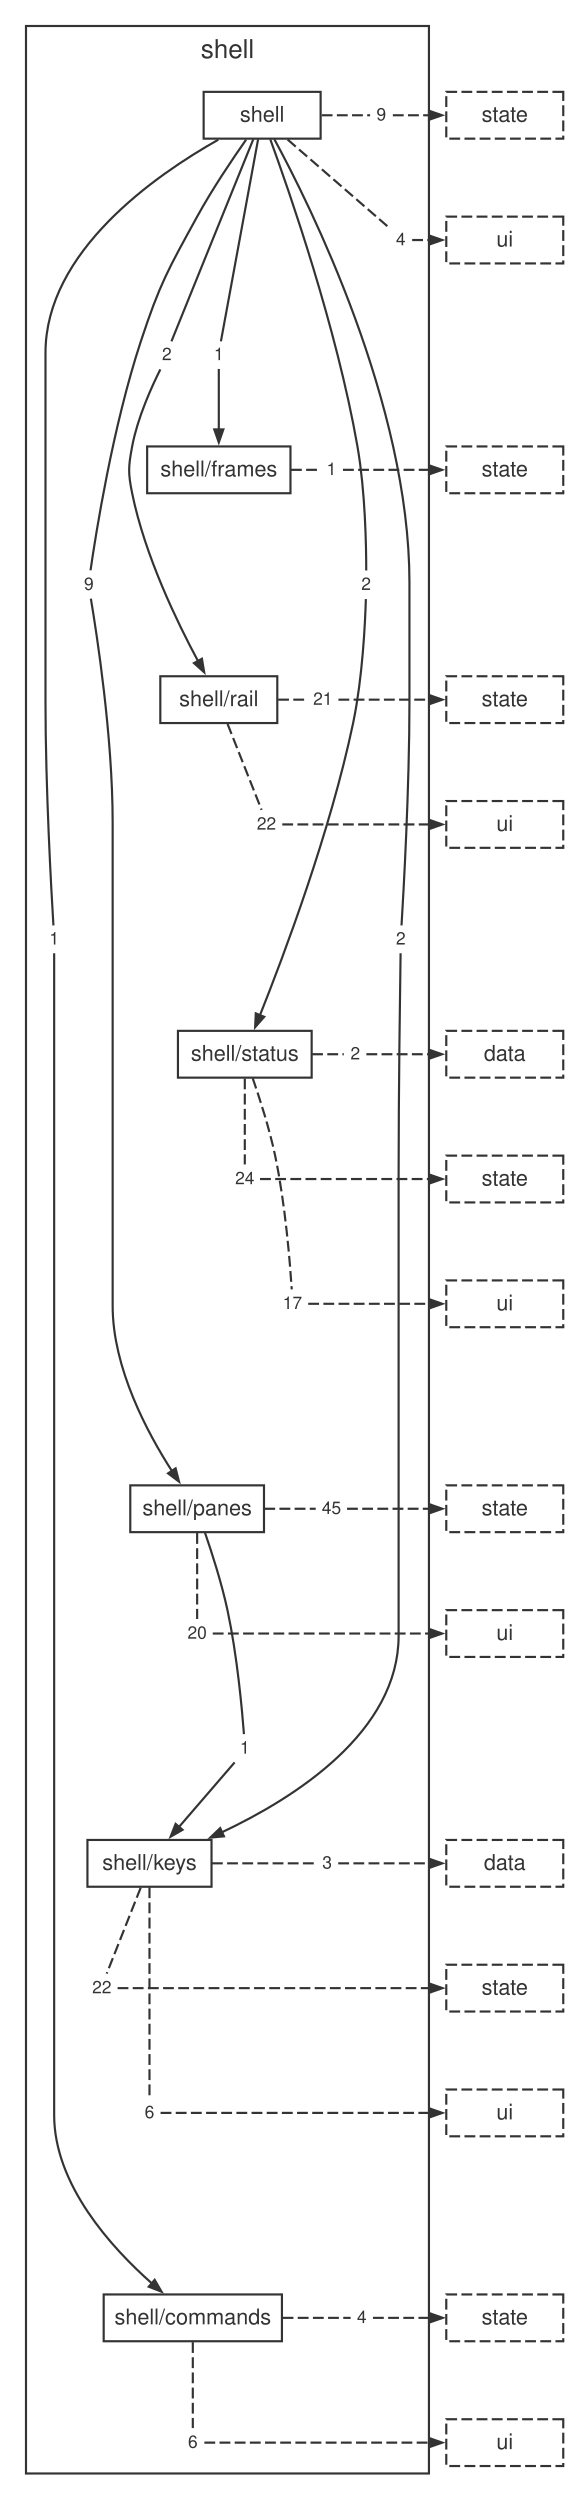
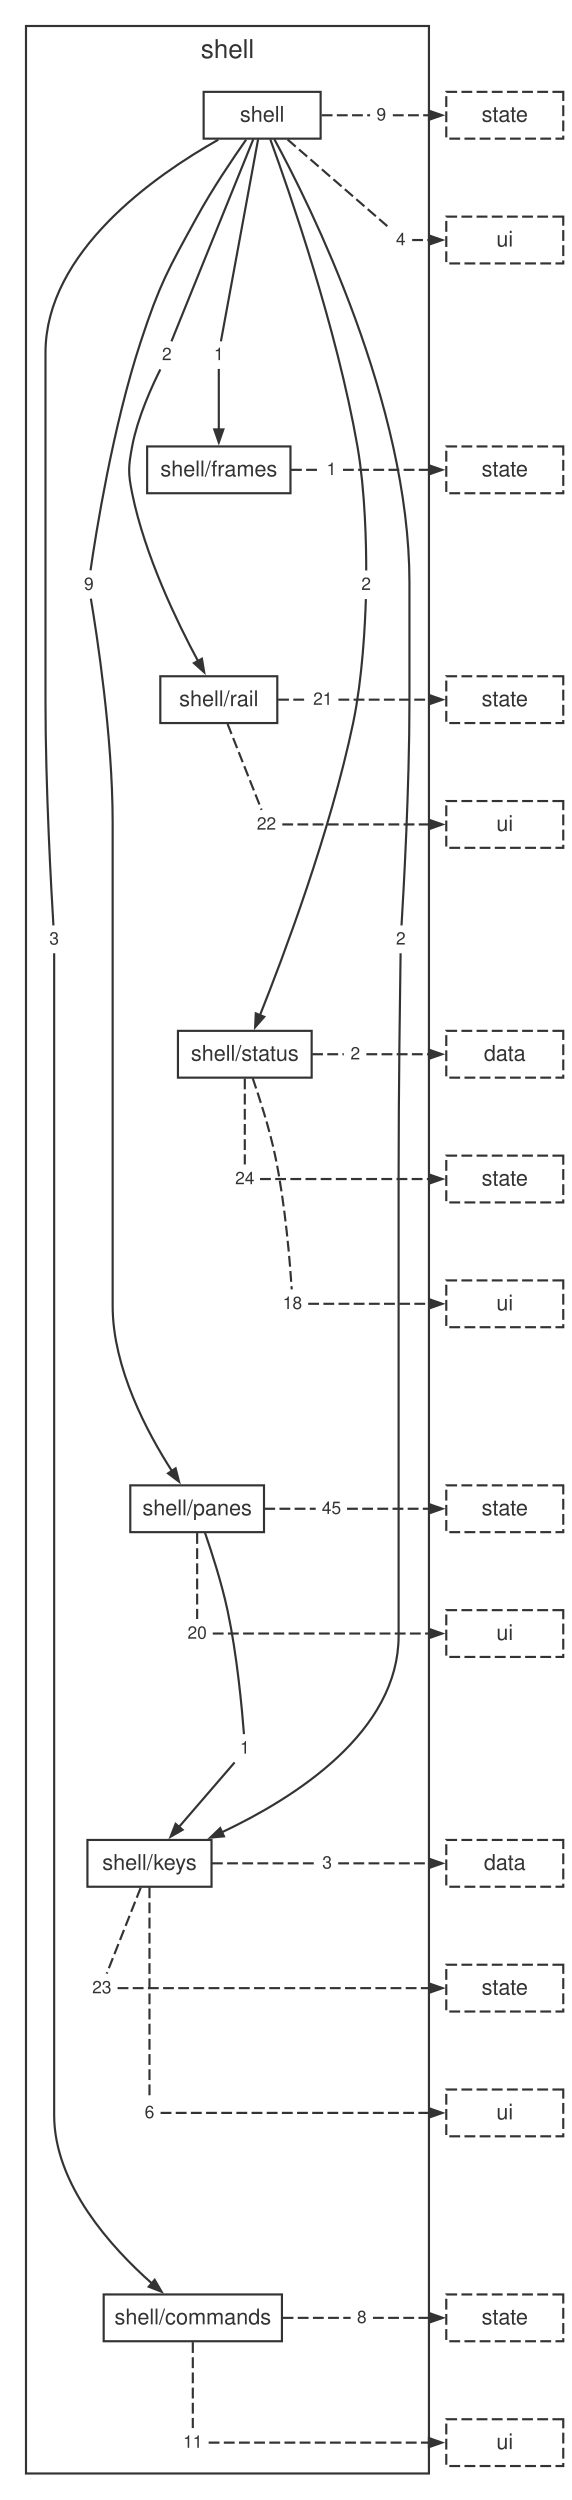
<svg xmlns="http://www.w3.org/2000/svg" width="264pt" height="1154pt" viewBox="0.00 0.00 264.00 1154.00">
  <style>svg { color: #333333; } @media (prefers-color-scheme: dark) { svg { color: #cccccc; background: #1e1e1e; } }</style>
  <g id="graph0" class="graph" transform="scale(1 1) rotate(0) translate(4 1149.76)">
    <g id="clust1" class="cluster">
      <polygon fill="none" stroke="currentColor" points="8,-8 8,-1137.76 194,-1137.76 194,-8 8,-8" />
      <text fill="currentColor" xml:space="preserve" text-anchor="middle" x="101" y="-1122.96" font-family="Helvetica,Arial,sans-serif" font-size="12.00">shell</text>
    </g>
    <g id="node1" class="node">
      <polygon fill="none" stroke="currentColor" points="144,-1107.36 90,-1107.36 90,-1085.76 144,-1085.76 144,-1107.36" />
      <text fill="currentColor" xml:space="preserve" text-anchor="middle" x="117" y="-1093.56" font-family="Helvetica,Arial,sans-serif" font-size="10.00">shell</text>
    </g>
    <g id="node2" class="node">
      <polygon fill="none" stroke="currentColor" points="130.08,-943.68 63.92,-943.68 63.92,-922.08 130.08,-922.08 130.08,-943.68" />
      <text fill="currentColor" xml:space="preserve" text-anchor="middle" x="97" y="-929.88" font-family="Helvetica,Arial,sans-serif" font-size="10.00">shell/frames</text>
    </g>
    <g id="node8" class="node">
      <polygon fill="none" stroke="none" points="25.88,-722.4 16.12,-722.4 16.12,-709.92 25.88,-709.92 25.88,-722.4" />
-       <text fill="currentColor" xml:space="preserve" text-anchor="middle" x="21" y="-713.76" font-family="Helvetica,Arial,sans-serif" font-size="8.00">1</text>
+       <text fill="currentColor" xml:space="preserve" text-anchor="middle" x="21" y="-713.76" font-family="Helvetica,Arial,sans-serif" font-size="8.00">3</text>
    </g>
    <g id="edge7" class="edge">
      <path fill="none" stroke="currentColor" d="M96.76,-1085.27C67.54,-1068.8 17,-1033.58 17,-986.92 17,-986.92 17,-986.92 17,-825.8 17,-786.16 19.69,-738.45 20.66,-722.58" />
    </g>
    <g id="node9" class="node">
      <polygon fill="none" stroke="none" points="101.88,-992.16 92.12,-992.16 92.12,-979.68 101.88,-979.68 101.88,-992.16" />
      <text fill="currentColor" xml:space="preserve" text-anchor="middle" x="97" y="-983.52" font-family="Helvetica,Arial,sans-serif" font-size="8.00">1</text>
    </g>
    <g id="edge9" class="edge">
      <path fill="none" stroke="currentColor" d="M115.15,-1085.53C111.02,-1063.05 101.11,-1009.25 97.97,-992.2" />
    </g>
    <g id="node10" class="node">
      <polygon fill="none" stroke="none" points="185.88,-722.4 176.12,-722.4 176.12,-709.92 185.88,-709.92 185.88,-722.4" />
      <text fill="currentColor" xml:space="preserve" text-anchor="middle" x="181" y="-713.76" font-family="Helvetica,Arial,sans-serif" font-size="8.00">2</text>
    </g>
    <g id="edge11" class="edge">
      <path fill="none" stroke="currentColor" d="M122.56,-1085.64C138.81,-1055.71 185,-963.35 185,-880.84 185,-880.84 185,-880.84 185,-825.8 185,-786.16 182.31,-738.45 181.34,-722.58" />
    </g>
    <g id="node11" class="node">
      <polygon fill="none" stroke="none" points="41.88,-886.08 32.12,-886.08 32.12,-873.6 41.88,-873.6 41.88,-886.08" />
      <text fill="currentColor" xml:space="preserve" text-anchor="middle" x="37" y="-877.44" font-family="Helvetica,Arial,sans-serif" font-size="8.00">9</text>
    </g>
    <g id="edge13" class="edge">
      <path fill="none" stroke="currentColor" d="M109.61,-1085.3C103.22,-1076.2 93.95,-1062.43 87,-1049.76 73.49,-1025.14 69.79,-1018.84 61,-992.16 48.01,-952.73 40.18,-903.08 37.79,-886.51" />
    </g>
    <g id="node12" class="node">
      <polygon fill="none" stroke="none" points="77.88,-992.16 68.12,-992.16 68.12,-979.68 77.88,-979.68 77.88,-992.16" />
      <text fill="currentColor" xml:space="preserve" text-anchor="middle" x="73" y="-983.52" font-family="Helvetica,Arial,sans-serif" font-size="8.00">2</text>
    </g>
    <g id="edge15" class="edge">
      <path fill="none" stroke="currentColor" d="M112.94,-1085.53C103.83,-1063.05 82.04,-1009.25 75.14,-992.2" />
    </g>
    <g id="node13" class="node">
      <polygon fill="none" stroke="none" points="169.88,-886.08 160.12,-886.08 160.12,-873.6 169.88,-873.6 169.88,-886.08" />
      <text fill="currentColor" xml:space="preserve" text-anchor="middle" x="165" y="-877.44" font-family="Helvetica,Arial,sans-serif" font-size="8.00">2</text>
    </g>
    <g id="edge17" class="edge">
      <path fill="none" stroke="currentColor" d="M120.77,-1085.43C129.58,-1061.29 151.47,-998.31 161,-943.68 164.65,-922.79 165.06,-897.47 165.05,-886.44" />
    </g>
    <g id="node14" class="node">
      <polygon fill="none" stroke="none" points="176.88,-1102.8 167.12,-1102.8 167.12,-1090.32 176.88,-1090.32 176.88,-1102.8" />
      <text fill="currentColor" xml:space="preserve" text-anchor="middle" x="172" y="-1094.16" font-family="Helvetica,Arial,sans-serif" font-size="8.00">9</text>
    </g>
    <g id="edge19" class="edge">
      <path fill="none" stroke="currentColor" stroke-dasharray="5,2" d="M144.5,-1096.56C151.95,-1096.56 159.4,-1096.56 166.84,-1096.56" />
    </g>
    <g id="node15" class="node">
      <polygon fill="none" stroke="none" points="185.88,-1045.2 176.12,-1045.2 176.12,-1032.72 185.88,-1032.72 185.88,-1045.2" />
      <text fill="currentColor" xml:space="preserve" text-anchor="middle" x="181" y="-1036.56" font-family="Helvetica,Arial,sans-serif" font-size="8.00">4</text>
    </g>
    <g id="edge21" class="edge">
      <path fill="none" stroke="currentColor" stroke-dasharray="5,2" d="M128.74,-1085.36C142.74,-1073.2 165.53,-1053.4 175.75,-1044.52" />
    </g>
    <g id="node3" class="node">
      <polygon fill="none" stroke="currentColor" points="124,-837.6 70,-837.6 70,-816 124,-816 124,-837.6" />
      <text fill="currentColor" xml:space="preserve" text-anchor="middle" x="97" y="-823.8" font-family="Helvetica,Arial,sans-serif" font-size="10.00">shell/rail</text>
    </g>
    <g id="node16" class="node">
      <polygon fill="none" stroke="none" points="153.88,-939.12 144.12,-939.12 144.12,-926.64 153.88,-926.64 153.88,-939.12" />
      <text fill="currentColor" xml:space="preserve" text-anchor="middle" x="149" y="-930.48" font-family="Helvetica,Arial,sans-serif" font-size="8.00">1</text>
    </g>
    <g id="edge23" class="edge">
      <path fill="none" stroke="currentColor" stroke-dasharray="5,2" d="M130.31,-932.88C134.79,-932.88 139.27,-932.88 143.74,-932.88" />
    </g>
    <g id="node4" class="node">
      <polygon fill="none" stroke="currentColor" points="139.86,-673.92 78.14,-673.92 78.14,-652.32 139.86,-652.32 139.86,-673.92" />
      <text fill="currentColor" xml:space="preserve" text-anchor="middle" x="109" y="-660.12" font-family="Helvetica,Arial,sans-serif" font-size="10.00">shell/status</text>
    </g>
    <g id="node17" class="node">
      <polygon fill="none" stroke="none" points="151.88,-833.04 138.12,-833.04 138.12,-820.56 151.88,-820.56 151.88,-833.04" />
      <text fill="currentColor" xml:space="preserve" text-anchor="middle" x="145" y="-824.4" font-family="Helvetica,Arial,sans-serif" font-size="8.00">21</text>
    </g>
    <g id="edge25" class="edge">
      <path fill="none" stroke="currentColor" stroke-dasharray="5,2" d="M124.38,-826.8C128.89,-826.8 133.4,-826.8 137.91,-826.8" />
    </g>
    <g id="node18" class="node">
      <polygon fill="none" stroke="none" points="125.88,-775.44 112.12,-775.44 112.12,-762.96 125.88,-762.96 125.88,-775.44" />
      <text fill="currentColor" xml:space="preserve" text-anchor="middle" x="119" y="-766.8" font-family="Helvetica,Arial,sans-serif" font-size="8.00">22</text>
    </g>
    <g id="edge27" class="edge">
      <path fill="none" stroke="currentColor" stroke-dasharray="5,2" d="M101.04,-815.6C105.65,-803.94 113.04,-785.26 116.74,-775.91" />
    </g>
    <g id="node5" class="node">
      <polygon fill="none" stroke="currentColor" points="117.86,-464.12 56.14,-464.12 56.14,-442.52 117.86,-442.52 117.86,-464.12" />
      <text fill="currentColor" xml:space="preserve" text-anchor="middle" x="87" y="-450.32" font-family="Helvetica,Arial,sans-serif" font-size="10.00">shell/panes</text>
    </g>
    <g id="node19" class="node">
      <polygon fill="none" stroke="none" points="164.88,-669.36 155.12,-669.36 155.12,-656.88 164.88,-656.88 164.88,-669.36" />
      <text fill="currentColor" xml:space="preserve" text-anchor="middle" x="160" y="-660.72" font-family="Helvetica,Arial,sans-serif" font-size="8.00">2</text>
    </g>
    <g id="edge29" class="edge">
      <path fill="none" stroke="currentColor" stroke-dasharray="5,2" d="M140.08,-663.12C144.95,-663.12 149.83,-663.12 154.71,-663.12" />
    </g>
    <g id="node20" class="node">
      <polygon fill="none" stroke="none" points="115.88,-611.76 102.12,-611.76 102.12,-599.28 115.88,-599.28 115.88,-611.76" />
      <text fill="currentColor" xml:space="preserve" text-anchor="middle" x="109" y="-603.12" font-family="Helvetica,Arial,sans-serif" font-size="8.00">24</text>
    </g>
    <g id="edge31" class="edge">
      <path fill="none" stroke="currentColor" stroke-dasharray="5,2" d="M109,-651.92C109,-640.26 109,-621.58 109,-612.23" />
    </g>
    <g id="node21" class="node">
      <polygon fill="none" stroke="none" points="137.88,-554.16 124.12,-554.16 124.12,-541.68 137.88,-541.68 137.88,-554.16" />
-       <text fill="currentColor" xml:space="preserve" text-anchor="middle" x="131" y="-545.52" font-family="Helvetica,Arial,sans-serif" font-size="8.00">17</text>
+       <text fill="currentColor" xml:space="preserve" text-anchor="middle" x="131" y="-545.52" font-family="Helvetica,Arial,sans-serif" font-size="8.00">18</text>
    </g>
    <g id="edge33" class="edge">
      <path fill="none" stroke="currentColor" stroke-dasharray="5,2" d="M112.64,-652.07C115.83,-642.88 120.36,-628.85 123,-616.32 127.76,-593.72 129.92,-566.22 130.67,-554.57" />
    </g>
    <g id="node6" class="node">
      <polygon fill="none" stroke="currentColor" points="93.64,-300.44 36.36,-300.44 36.36,-278.84 93.64,-278.84 93.64,-300.44" />
      <text fill="currentColor" xml:space="preserve" text-anchor="middle" x="65" y="-286.64" font-family="Helvetica,Arial,sans-serif" font-size="10.00">shell/keys</text>
    </g>
    <g id="node22" class="node">
      <polygon fill="none" stroke="none" points="113.88,-348.92 104.12,-348.92 104.12,-336.44 113.88,-336.44 113.88,-348.92" />
      <text fill="currentColor" xml:space="preserve" text-anchor="middle" x="109" y="-340.28" font-family="Helvetica,Arial,sans-serif" font-size="8.00">1</text>
    </g>
    <g id="edge35" class="edge">
      <path fill="none" stroke="currentColor" d="M90.62,-442.26C93.79,-433.07 98.31,-419.04 101,-406.52 105.48,-385.66 107.77,-360.33 108.61,-349.28" />
    </g>
    <g id="node23" class="node">
      <polygon fill="none" stroke="none" points="155.88,-459.56 142.12,-459.56 142.12,-447.08 155.88,-447.08 155.88,-459.56" />
      <text fill="currentColor" xml:space="preserve" text-anchor="middle" x="149" y="-450.92" font-family="Helvetica,Arial,sans-serif" font-size="8.00">45</text>
    </g>
    <g id="edge37" class="edge">
      <path fill="none" stroke="currentColor" stroke-dasharray="5,2" d="M118,-453.32C125.91,-453.32 133.82,-453.32 141.73,-453.32" />
    </g>
    <g id="node24" class="node">
      <polygon fill="none" stroke="none" points="93.88,-401.96 80.12,-401.96 80.12,-389.48 93.88,-389.48 93.88,-401.96" />
      <text fill="currentColor" xml:space="preserve" text-anchor="middle" x="87" y="-393.32" font-family="Helvetica,Arial,sans-serif" font-size="8.00">20</text>
    </g>
    <g id="edge39" class="edge">
      <path fill="none" stroke="currentColor" stroke-dasharray="5,2" d="M87,-442.12C87,-430.46 87,-411.78 87,-402.43" />
    </g>
    <g id="node7" class="node">
      <polygon fill="none" stroke="currentColor" points="126.14,-90.64 43.86,-90.64 43.86,-69.04 126.14,-69.04 126.14,-90.64" />
      <text fill="currentColor" xml:space="preserve" text-anchor="middle" x="85" y="-76.84" font-family="Helvetica,Arial,sans-serif" font-size="10.00">shell/commands</text>
    </g>
    <g id="node25" class="node">
      <polygon fill="none" stroke="none" points="151.88,-295.88 142.12,-295.88 142.12,-283.4 151.88,-283.4 151.88,-295.88" />
      <text fill="currentColor" xml:space="preserve" text-anchor="middle" x="147" y="-287.24" font-family="Helvetica,Arial,sans-serif" font-size="8.00">3</text>
    </g>
    <g id="edge41" class="edge">
      <path fill="none" stroke="currentColor" stroke-dasharray="5,2" d="M93.83,-289.64C109.89,-289.64 125.95,-289.64 142.02,-289.64" />
    </g>
    <g id="node26" class="node">
      <polygon fill="none" stroke="none" points="49.88,-238.28 36.12,-238.28 36.12,-225.8 49.88,-225.8 49.88,-238.28" />
-       <text fill="currentColor" xml:space="preserve" text-anchor="middle" x="43" y="-229.64" font-family="Helvetica,Arial,sans-serif" font-size="8.00">22</text>
+       <text fill="currentColor" xml:space="preserve" text-anchor="middle" x="43" y="-229.64" font-family="Helvetica,Arial,sans-serif" font-size="8.00">23</text>
    </g>
    <g id="edge43" class="edge">
      <path fill="none" stroke="currentColor" stroke-dasharray="5,2" d="M60.96,-278.44C56.35,-266.78 48.96,-248.1 45.26,-238.75" />
    </g>
    <g id="node27" class="node">
      <polygon fill="none" stroke="none" points="69.88,-180.68 60.12,-180.68 60.12,-168.2 69.88,-168.2 69.88,-180.68" />
      <text fill="currentColor" xml:space="preserve" text-anchor="middle" x="65" y="-172.04" font-family="Helvetica,Arial,sans-serif" font-size="8.00">6</text>
    </g>
    <g id="edge45" class="edge">
      <path fill="none" stroke="currentColor" stroke-dasharray="5,2" d="M65,-278.59C65,-255.44 65,-198.91 65,-180.99" />
    </g>
    <g id="node28" class="node">
      <polygon fill="none" stroke="none" points="167.88,-86.08 158.12,-86.08 158.12,-73.6 167.88,-73.6 167.88,-86.08" />
-       <text fill="currentColor" xml:space="preserve" text-anchor="middle" x="163" y="-77.44" font-family="Helvetica,Arial,sans-serif" font-size="8.00">4</text>
+       <text fill="currentColor" xml:space="preserve" text-anchor="middle" x="163" y="-77.44" font-family="Helvetica,Arial,sans-serif" font-size="8.00">8</text>
    </g>
    <g id="edge47" class="edge">
      <path fill="none" stroke="currentColor" stroke-dasharray="5,2" d="M126.44,-79.84C136.91,-79.84 147.38,-79.84 157.86,-79.84" />
    </g>
    <g id="node29" class="node">
-       <polygon fill="none" stroke="none" points="89.88,-28.48 80.12,-28.48 80.12,-16 89.88,-16 89.88,-28.48" />
-       <text fill="currentColor" xml:space="preserve" text-anchor="middle" x="85" y="-19.84" font-family="Helvetica,Arial,sans-serif" font-size="8.00">6</text>
+       <polygon fill="none" stroke="none" points="91.88,-28.48 78.12,-28.48 78.12,-16 91.88,-16 91.88,-28.48" />
+       <text fill="currentColor" xml:space="preserve" text-anchor="middle" x="85" y="-19.84" font-family="Helvetica,Arial,sans-serif" font-size="8.00">11</text>
    </g>
    <g id="edge49" class="edge">
      <path fill="none" stroke="currentColor" stroke-dasharray="5,2" d="M85,-68.64C85,-56.98 85,-38.3 85,-28.95" />
    </g>
    <g id="edge8" class="edge">
      <path fill="none" stroke="currentColor" d="M21,-709.73C21,-693.86 21,-646.13 21,-606.52 21,-606.52 21,-606.52 21,-173.44 21,-141.38 47.28,-112.39 66.15,-95.7" />
      <polygon fill="currentColor" stroke="currentColor" points="67.39,-97.4 70.59,-91.9 64.66,-94.21 67.39,-97.4" />
    </g>
    <g id="edge10" class="edge">
      <path fill="none" stroke="currentColor" d="M97,-979.46C97,-972.8 97,-961.23 97,-951.41" />
      <polygon fill="currentColor" stroke="currentColor" points="99.1,-951.55 97,-945.55 94.9,-951.55 99.1,-951.55" />
    </g>
    <g id="edge12" class="edge">
      <path fill="none" stroke="currentColor" d="M180.91,-709.73C180.67,-693.86 180,-646.13 180,-606.52 180,-606.52 180,-606.52 180,-394.72 180,-350.29 132.23,-319.9 98.26,-303.9" />
      <polygon fill="currentColor" stroke="currentColor" points="99.38,-302.1 93.05,-301.52 97.64,-305.92 99.38,-302.1" />
    </g>
    <g id="edge14" class="edge">
      <path fill="none" stroke="currentColor" d="M37.94,-873.43C40.6,-857.61 48,-810.01 48,-770.2 48,-770.2 48,-770.2 48,-546.92 48,-518.33 63.98,-488.4 75.48,-470.56" />
      <polygon fill="currentColor" stroke="currentColor" points="77.06,-471.98 78.64,-465.82 73.57,-469.65 77.06,-471.98" />
    </g>
    <g id="edge16" class="edge">
      <path fill="none" stroke="currentColor" d="M70.02,-979.25C66.12,-971.48 59.49,-956.97 57,-943.68 55.23,-934.24 55.09,-931.49 57,-922.08 62.84,-893.37 77.73,-862.56 87.6,-844.25" />
      <polygon fill="currentColor" stroke="currentColor" points="89.21,-845.69 90.26,-839.42 85.53,-843.67 89.21,-845.69" />
    </g>
    <g id="edge18" class="edge">
      <path fill="none" stroke="currentColor" d="M164.88,-873.23C164.56,-862.17 163.36,-836.81 159,-816 148.44,-765.62 126.94,-708.54 115.9,-680.9" />
      <polygon fill="currentColor" stroke="currentColor" points="117.96,-680.4 113.77,-675.62 114.07,-681.97 117.96,-680.4" />
    </g>
    <g id="node30" class="node">
      <polygon fill="none" stroke="currentColor" stroke-dasharray="5,2" points="256,-1107.36 202,-1107.36 202,-1085.76 256,-1085.76 256,-1107.36" />
      <text fill="currentColor" xml:space="preserve" text-anchor="middle" x="229" y="-1093.56" font-family="Helvetica,Arial,sans-serif" font-size="10.00">state</text>
    </g>
    <g id="edge20" class="edge">
      <path fill="none" stroke="currentColor" stroke-dasharray="5,2" d="M177.34,-1096.56C183.02,-1096.56 188.69,-1096.56 194.37,-1096.56" />
      <polygon fill="currentColor" stroke="currentColor" points="194.04,-1098.66 200.04,-1096.56 194.04,-1094.46 194.04,-1098.66" />
    </g>
    <g id="node31" class="node">
      <polygon fill="none" stroke="currentColor" stroke-dasharray="5,2" points="256,-1049.76 202,-1049.76 202,-1028.16 256,-1028.16 256,-1049.76" />
      <text fill="currentColor" xml:space="preserve" text-anchor="middle" x="229" y="-1035.96" font-family="Helvetica,Arial,sans-serif" font-size="10.00">ui</text>
    </g>
    <g id="edge22" class="edge">
      <path fill="none" stroke="currentColor" stroke-dasharray="5,2" d="M186.25,-1038.96C188.97,-1038.96 191.69,-1038.96 194.41,-1038.96" />
      <polygon fill="currentColor" stroke="currentColor" points="194.1,-1041.06 200.1,-1038.96 194.1,-1036.86 194.1,-1041.06" />
    </g>
    <g id="node32" class="node">
      <polygon fill="none" stroke="currentColor" stroke-dasharray="5,2" points="256,-943.68 202,-943.68 202,-922.08 256,-922.08 256,-943.68" />
      <text fill="currentColor" xml:space="preserve" text-anchor="middle" x="229" y="-929.88" font-family="Helvetica,Arial,sans-serif" font-size="10.00">state</text>
    </g>
    <g id="edge24" class="edge">
      <path fill="none" stroke="currentColor" stroke-dasharray="5,2" d="M154.31,-932.88C167.61,-932.88 180.9,-932.88 194.19,-932.88" />
      <polygon fill="currentColor" stroke="currentColor" points="194.06,-934.98 200.06,-932.88 194.06,-930.78 194.06,-934.98" />
    </g>
    <g id="node33" class="node">
      <polygon fill="none" stroke="currentColor" stroke-dasharray="5,2" points="256,-837.6 202,-837.6 202,-816 256,-816 256,-837.6" />
      <text fill="currentColor" xml:space="preserve" text-anchor="middle" x="229" y="-823.8" font-family="Helvetica,Arial,sans-serif" font-size="10.00">state</text>
    </g>
    <g id="edge26" class="edge">
      <path fill="none" stroke="currentColor" stroke-dasharray="5,2" d="M152.22,-826.8C166.27,-826.8 180.31,-826.8 194.36,-826.8" />
      <polygon fill="currentColor" stroke="currentColor" points="194.19,-828.9 200.19,-826.8 194.19,-824.7 194.19,-828.9" />
    </g>
    <g id="node34" class="node">
      <polygon fill="none" stroke="currentColor" stroke-dasharray="5,2" points="256,-780 202,-780 202,-758.4 256,-758.4 256,-780" />
      <text fill="currentColor" xml:space="preserve" text-anchor="middle" x="229" y="-766.2" font-family="Helvetica,Arial,sans-serif" font-size="10.00">ui</text>
    </g>
    <g id="edge28" class="edge">
      <path fill="none" stroke="currentColor" stroke-dasharray="5,2" d="M126.3,-769.2C148.99,-769.2 171.67,-769.2 194.36,-769.2" />
      <polygon fill="currentColor" stroke="currentColor" points="194.21,-771.3 200.21,-769.2 194.21,-767.1 194.21,-771.3" />
    </g>
    <g id="node35" class="node">
      <polygon fill="none" stroke="currentColor" stroke-dasharray="5,2" points="256,-673.92 202,-673.92 202,-652.32 256,-652.32 256,-673.92" />
      <text fill="currentColor" xml:space="preserve" text-anchor="middle" x="229" y="-660.12" font-family="Helvetica,Arial,sans-serif" font-size="10.00">data</text>
    </g>
    <g id="edge30" class="edge">
      <path fill="none" stroke="currentColor" stroke-dasharray="5,2" d="M165.12,-663.12C174.8,-663.12 184.48,-663.12 194.15,-663.12" />
      <polygon fill="currentColor" stroke="currentColor" points="194.04,-665.22 200.04,-663.12 194.04,-661.02 194.04,-665.22" />
    </g>
    <g id="node36" class="node">
      <polygon fill="none" stroke="currentColor" stroke-dasharray="5,2" points="256,-616.32 202,-616.32 202,-594.72 256,-594.72 256,-616.32" />
      <text fill="currentColor" xml:space="preserve" text-anchor="middle" x="229" y="-602.52" font-family="Helvetica,Arial,sans-serif" font-size="10.00">state</text>
    </g>
    <g id="edge32" class="edge">
      <path fill="none" stroke="currentColor" stroke-dasharray="5,2" d="M116.03,-605.52C142.12,-605.52 168.2,-605.52 194.28,-605.52" />
      <polygon fill="currentColor" stroke="currentColor" points="194.13,-607.62 200.13,-605.52 194.13,-603.42 194.13,-607.62" />
    </g>
    <g id="node37" class="node">
      <polygon fill="none" stroke="currentColor" stroke-dasharray="5,2" points="256,-558.72 202,-558.72 202,-537.12 256,-537.12 256,-558.72" />
      <text fill="currentColor" xml:space="preserve" text-anchor="middle" x="229" y="-544.92" font-family="Helvetica,Arial,sans-serif" font-size="10.00">ui</text>
    </g>
    <g id="edge34" class="edge">
      <path fill="none" stroke="currentColor" stroke-dasharray="5,2" d="M138.27,-547.92C156.94,-547.92 175.61,-547.92 194.28,-547.92" />
      <polygon fill="currentColor" stroke="currentColor" points="194.2,-550.02 200.2,-547.92 194.2,-545.82 194.2,-550.02" />
    </g>
    <g id="edge36" class="edge">
      <path fill="none" stroke="currentColor" d="M104.29,-336.22C98.21,-329.17 87.38,-316.6 78.62,-306.44" />
      <polygon fill="currentColor" stroke="currentColor" points="80.26,-305.12 74.75,-301.95 77.07,-307.86 80.26,-305.12" />
    </g>
    <g id="node38" class="node">
      <polygon fill="none" stroke="currentColor" stroke-dasharray="5,2" points="256,-464.12 202,-464.12 202,-442.52 256,-442.52 256,-464.12" />
      <text fill="currentColor" xml:space="preserve" text-anchor="middle" x="229" y="-450.32" font-family="Helvetica,Arial,sans-serif" font-size="10.00">state</text>
    </g>
    <g id="edge38" class="edge">
      <path fill="none" stroke="currentColor" stroke-dasharray="5,2" d="M156.19,-453.32C168.87,-453.32 181.55,-453.32 194.23,-453.32" />
      <polygon fill="currentColor" stroke="currentColor" points="194.18,-455.42 200.18,-453.32 194.18,-451.22 194.18,-455.42" />
    </g>
    <g id="node39" class="node">
      <polygon fill="none" stroke="currentColor" stroke-dasharray="5,2" points="256,-406.52 202,-406.52 202,-384.92 256,-384.92 256,-406.52" />
      <text fill="currentColor" xml:space="preserve" text-anchor="middle" x="229" y="-392.72" font-family="Helvetica,Arial,sans-serif" font-size="10.00">ui</text>
    </g>
    <g id="edge40" class="edge">
      <path fill="none" stroke="currentColor" stroke-dasharray="5,2" d="M94.21,-395.72C127.64,-395.72 161.06,-395.72 194.49,-395.72" />
      <polygon fill="currentColor" stroke="currentColor" points="194.11,-397.82 200.11,-395.72 194.11,-393.62 194.11,-397.82" />
    </g>
    <g id="node40" class="node">
      <polygon fill="none" stroke="currentColor" stroke-dasharray="5,2" points="256,-300.44 202,-300.44 202,-278.84 256,-278.84 256,-300.44" />
      <text fill="currentColor" xml:space="preserve" text-anchor="middle" x="229" y="-286.64" font-family="Helvetica,Arial,sans-serif" font-size="10.00">data</text>
    </g>
    <g id="edge42" class="edge">
      <path fill="none" stroke="currentColor" stroke-dasharray="5,2" d="M152.12,-289.64C166.19,-289.64 180.25,-289.64 194.32,-289.64" />
      <polygon fill="currentColor" stroke="currentColor" points="194.16,-291.74 200.16,-289.64 194.16,-287.54 194.16,-291.74" />
    </g>
    <g id="node41" class="node">
      <polygon fill="none" stroke="currentColor" stroke-dasharray="5,2" points="256,-242.84 202,-242.84 202,-221.24 256,-221.24 256,-242.84" />
      <text fill="currentColor" xml:space="preserve" text-anchor="middle" x="229" y="-229.04" font-family="Helvetica,Arial,sans-serif" font-size="10.00">state</text>
    </g>
    <g id="edge44" class="edge">
      <path fill="none" stroke="currentColor" stroke-dasharray="5,2" d="M50.27,-232.04C98.3,-232.04 146.34,-232.04 194.37,-232.04" />
      <polygon fill="currentColor" stroke="currentColor" points="194.26,-234.14 200.26,-232.04 194.26,-229.94 194.26,-234.14" />
    </g>
    <g id="node42" class="node">
      <polygon fill="none" stroke="currentColor" stroke-dasharray="5,2" points="256,-185.24 202,-185.24 202,-163.64 256,-163.64 256,-185.24" />
      <text fill="currentColor" xml:space="preserve" text-anchor="middle" x="229" y="-171.44" font-family="Helvetica,Arial,sans-serif" font-size="10.00">ui</text>
    </g>
    <g id="edge46" class="edge">
      <path fill="none" stroke="currentColor" stroke-dasharray="5,2" d="M70.12,-174.44C111.5,-174.44 152.87,-174.44 194.24,-174.44" />
      <polygon fill="currentColor" stroke="currentColor" points="194.18,-176.54 200.18,-174.44 194.18,-172.34 194.18,-176.54" />
    </g>
    <g id="node43" class="node">
      <polygon fill="none" stroke="currentColor" stroke-dasharray="5,2" points="256,-90.64 202,-90.64 202,-69.04 256,-69.04 256,-90.64" />
      <text fill="currentColor" xml:space="preserve" text-anchor="middle" x="229" y="-76.84" font-family="Helvetica,Arial,sans-serif" font-size="10.00">state</text>
    </g>
    <g id="edge48" class="edge">
      <path fill="none" stroke="currentColor" stroke-dasharray="5,2" d="M168.16,-79.84C176.95,-79.84 185.73,-79.84 194.52,-79.84" />
      <polygon fill="currentColor" stroke="currentColor" points="194.39,-81.94 200.39,-79.84 194.39,-77.74 194.39,-81.94" />
    </g>
    <g id="node44" class="node">
      <polygon fill="none" stroke="currentColor" stroke-dasharray="5,2" points="256,-33.04 202,-33.04 202,-11.44 256,-11.44 256,-33.04" />
      <text fill="currentColor" xml:space="preserve" text-anchor="middle" x="229" y="-19.24" font-family="Helvetica,Arial,sans-serif" font-size="10.00">ui</text>
    </g>
    <g id="edge50" class="edge">
-       <path fill="none" stroke="currentColor" stroke-dasharray="5,2" d="M90.34,-22.24C124.98,-22.24 159.62,-22.24 194.26,-22.24" />
-       <polygon fill="currentColor" stroke="currentColor" points="194.13,-24.34 200.13,-22.24 194.13,-20.14 194.13,-24.34" />
+       <path fill="none" stroke="currentColor" stroke-dasharray="5,2" d="M92.31,-22.24C126.29,-22.24 160.27,-22.24 194.25,-22.24" />
+       <polygon fill="currentColor" stroke="currentColor" points="193.99,-24.34 199.99,-22.24 193.99,-20.14 193.99,-24.34" />
    </g>
  </g>
</svg>
